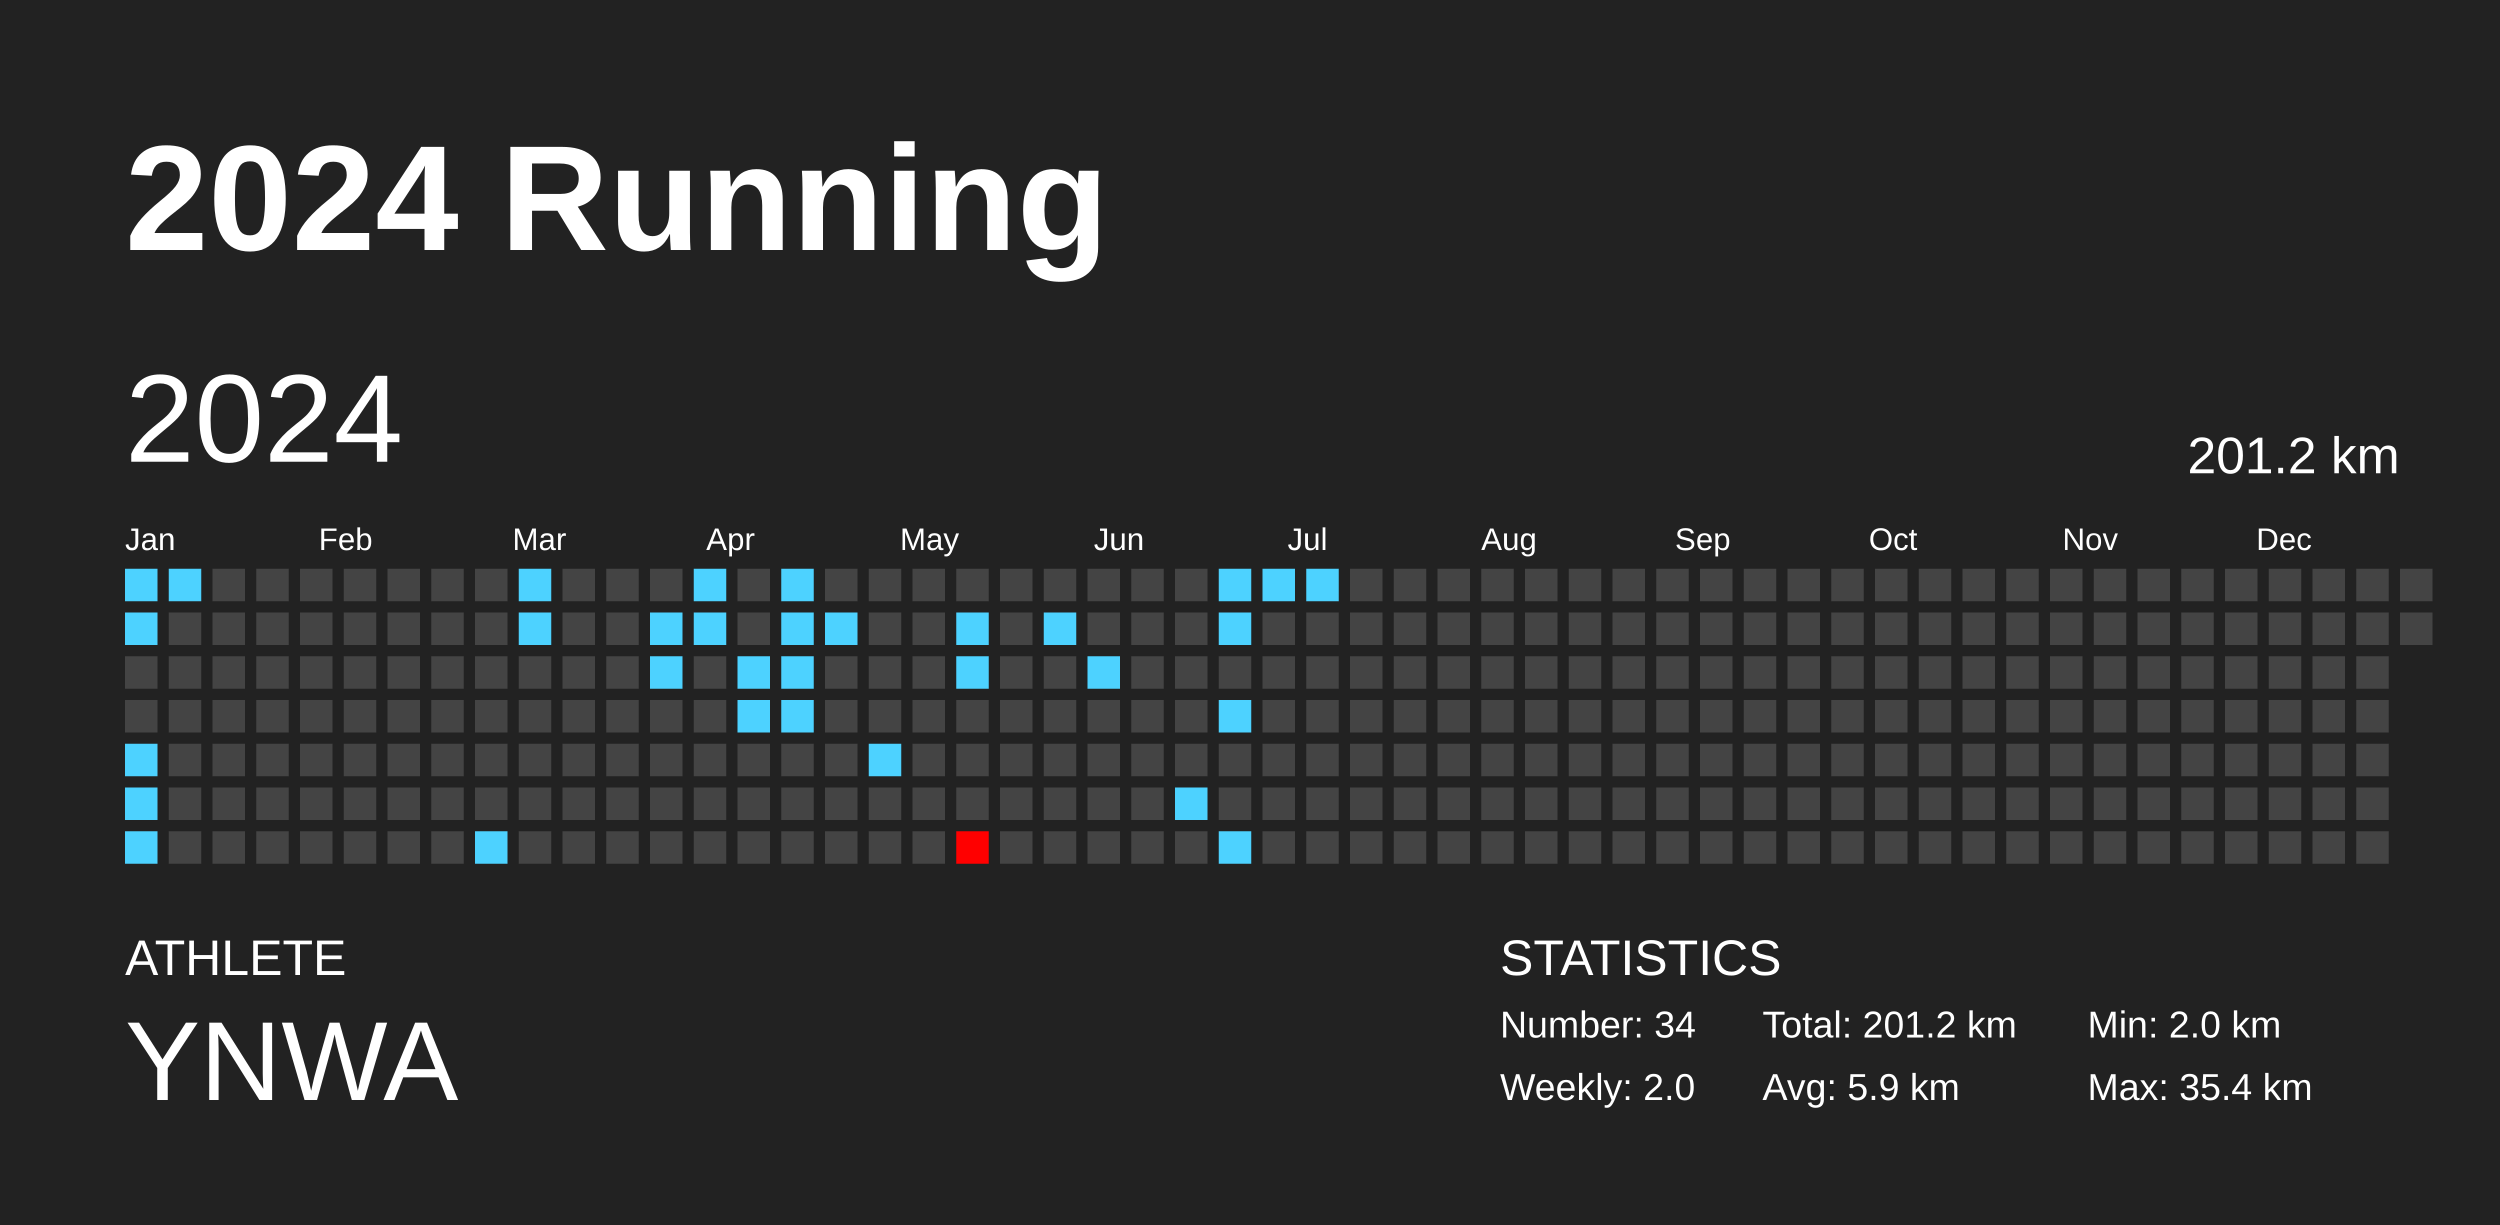
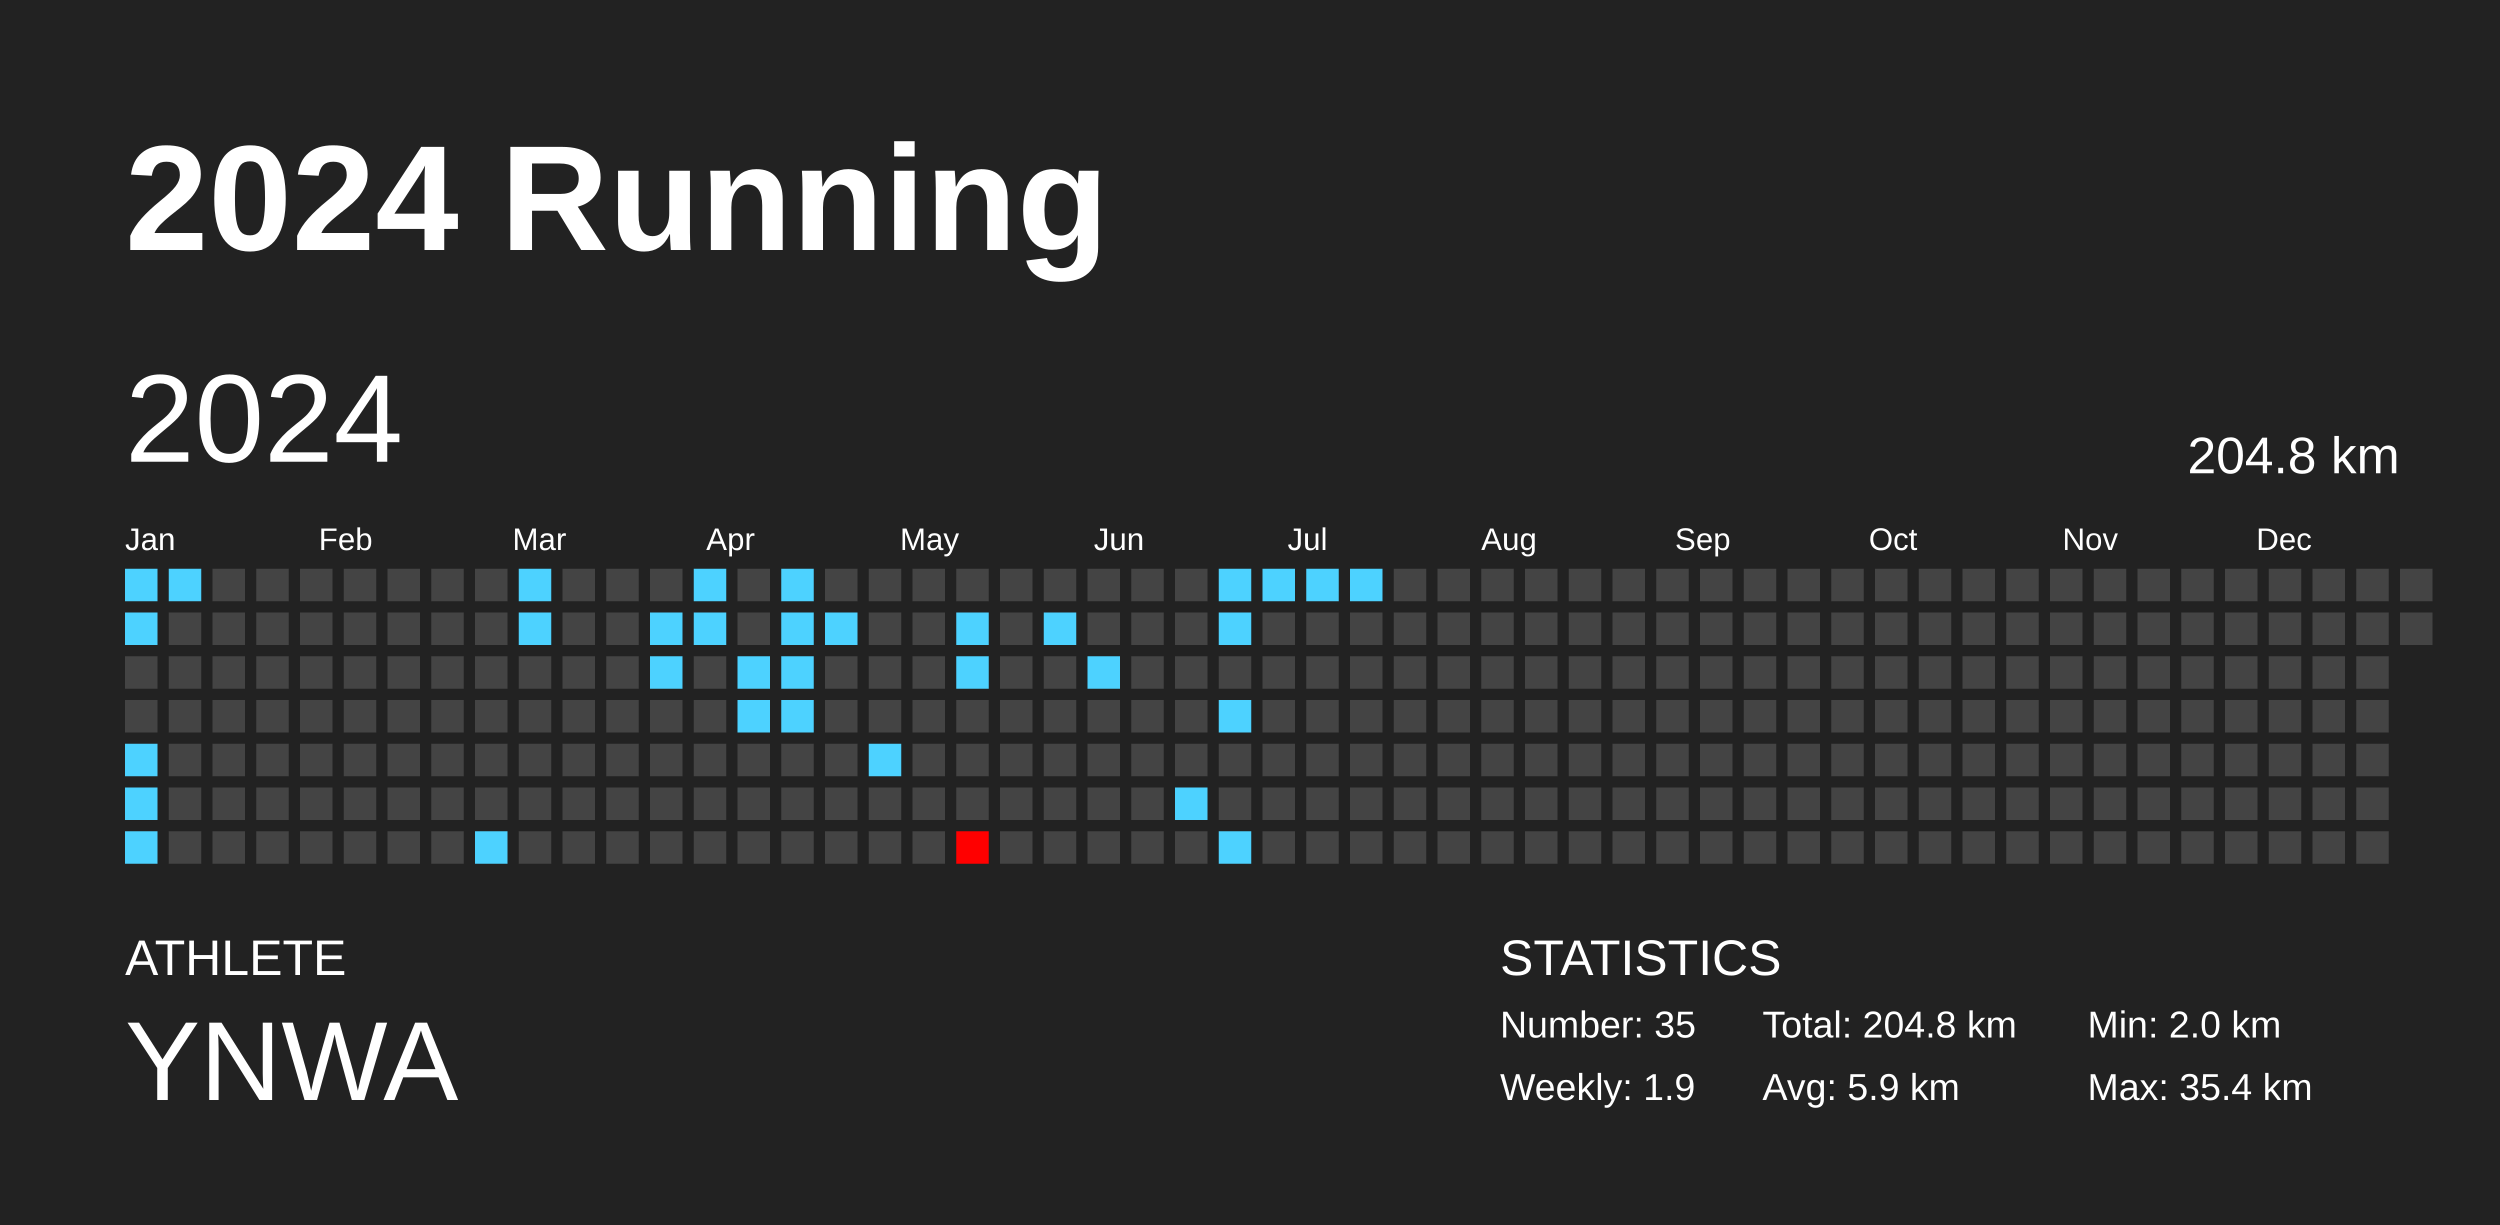
<svg xmlns="http://www.w3.org/2000/svg" baseProfile="full" height="98mm" version="1.1" viewBox="0,0,200,98" width="200mm">
  <defs />
  <rect fill="#222222" height="98" width="200" x="0" y="0" />
  <text fill="#FFFFFF" style="font-size:12px; font-family:Arial; font-weight:bold;" x="10" y="20">2024 Running</text>
  <text fill="#FFFFFF" style="font-size:4px; font-family:Arial" x="10" y="78">ATHLETE</text>
  <text fill="#FFFFFF" style="font-size:9px; font-family:Arial" x="10" y="88">YNWA</text>
  <text fill="#FFFFFF" style="font-size:4px; font-family:Arial" x="120" y="78">STATISTICS</text>
-   <text fill="#FFFFFF" style="font-size:3px; font-family:Arial" x="120" y="83">Number: 34</text>
-   <text fill="#FFFFFF" style="font-size:3px; font-family:Arial" x="120" y="88">Weekly: 2.0</text>
-   <text fill="#FFFFFF" style="font-size:3px; font-family:Arial" x="141" y="83">Total: 201.2 km</text>
+   <text fill="#FFFFFF" style="font-size:3px; font-family:Arial" x="120" y="83">Number: 35</text>
+   <text fill="#FFFFFF" style="font-size:3px; font-family:Arial" x="120" y="88">Weekly: 1.9</text>
+   <text fill="#FFFFFF" style="font-size:3px; font-family:Arial" x="141" y="83">Total: 204.8 km</text>
  <text fill="#FFFFFF" style="font-size:3px; font-family:Arial" x="141" y="88">Avg: 5.9 km</text>
  <text fill="#FFFFFF" style="font-size:3px; font-family:Arial" x="167" y="83">Min: 2.0 km</text>
  <text fill="#FFFFFF" style="font-size:3px; font-family:Arial" x="167" y="88">Max: 35.4 km</text>
  <text dominant-baseline="hanging" fill="#FFFFFF" style="font-size:10.0px; font-family:Arial;" x="10" y="30">2024</text>
-   <text dominant-baseline="hanging" fill="#FFFFFF" style="font-size:4.125px; font-family:Arial;" x="175" y="35">201.2 km</text>
+   <text dominant-baseline="hanging" fill="#FFFFFF" style="font-size:4.125px; font-family:Arial;" x="175" y="35">204.8 km</text>
  <text fill="#FFFFFF" style="font-size:2.5px; font-family:Arial" x="10.0" y="44">Jan</text>
  <text fill="#FFFFFF" style="font-size:2.5px; font-family:Arial" x="25.5" y="44">Feb</text>
  <text fill="#FFFFFF" style="font-size:2.5px; font-family:Arial" x="41.0" y="44">Mar</text>
  <text fill="#FFFFFF" style="font-size:2.5px; font-family:Arial" x="56.5" y="44">Apr</text>
  <text fill="#FFFFFF" style="font-size:2.5px; font-family:Arial" x="72.0" y="44">May</text>
  <text fill="#FFFFFF" style="font-size:2.5px; font-family:Arial" x="87.5" y="44">Jun</text>
  <text fill="#FFFFFF" style="font-size:2.5px; font-family:Arial" x="103.0" y="44">Jul</text>
  <text fill="#FFFFFF" style="font-size:2.5px; font-family:Arial" x="118.5" y="44">Aug</text>
  <text fill="#FFFFFF" style="font-size:2.5px; font-family:Arial" x="134.0" y="44">Sep</text>
  <text fill="#FFFFFF" style="font-size:2.5px; font-family:Arial" x="149.5" y="44">Oct</text>
  <text fill="#FFFFFF" style="font-size:2.5px; font-family:Arial" x="165.0" y="44">Nov</text>
  <text fill="#FFFFFF" style="font-size:2.5px; font-family:Arial" x="180.5" y="44">Dec</text>
  <rect fill="#4dd2ff" height="2.6" width="2.6" x="10.0" y="45.5" />
  <rect fill="#4dd2ff" height="2.6" width="2.6" x="10.0" y="49.0" />
  <rect fill="#444444" height="2.6" width="2.6" x="10.0" y="52.5" />
  <rect fill="#444444" height="2.6" width="2.6" x="10.0" y="56.0" />
  <rect fill="#4dd2ff" height="2.6" width="2.6" x="10.0" y="59.5" />
  <rect fill="#4dd2ff" height="2.6" width="2.6" x="10.0" y="63.0" />
  <rect fill="#4dd2ff" height="2.6" width="2.6" x="10.0" y="66.5" />
  <rect fill="#4dd2ff" height="2.6" width="2.6" x="13.5" y="45.5" />
  <rect fill="#444444" height="2.6" width="2.6" x="13.5" y="49.0" />
  <rect fill="#444444" height="2.6" width="2.6" x="13.5" y="52.5" />
  <rect fill="#444444" height="2.6" width="2.6" x="13.5" y="56.0" />
  <rect fill="#444444" height="2.6" width="2.6" x="13.5" y="59.5" />
  <rect fill="#444444" height="2.6" width="2.6" x="13.5" y="63.0" />
  <rect fill="#444444" height="2.6" width="2.6" x="13.5" y="66.5" />
  <rect fill="#444444" height="2.6" width="2.6" x="17.0" y="45.5" />
  <rect fill="#444444" height="2.6" width="2.6" x="17.0" y="49.0" />
  <rect fill="#444444" height="2.6" width="2.6" x="17.0" y="52.5" />
  <rect fill="#444444" height="2.6" width="2.6" x="17.0" y="56.0" />
  <rect fill="#444444" height="2.6" width="2.6" x="17.0" y="59.5" />
  <rect fill="#444444" height="2.6" width="2.6" x="17.0" y="63.0" />
  <rect fill="#444444" height="2.6" width="2.6" x="17.0" y="66.5" />
  <rect fill="#444444" height="2.6" width="2.6" x="20.5" y="45.5" />
  <rect fill="#444444" height="2.6" width="2.6" x="20.5" y="49.0" />
  <rect fill="#444444" height="2.6" width="2.6" x="20.5" y="52.5" />
  <rect fill="#444444" height="2.6" width="2.6" x="20.5" y="56.0" />
  <rect fill="#444444" height="2.6" width="2.6" x="20.5" y="59.5" />
  <rect fill="#444444" height="2.6" width="2.6" x="20.5" y="63.0" />
  <rect fill="#444444" height="2.6" width="2.6" x="20.5" y="66.5" />
  <rect fill="#444444" height="2.6" width="2.6" x="24.0" y="45.5" />
  <rect fill="#444444" height="2.6" width="2.6" x="24.0" y="49.0" />
  <rect fill="#444444" height="2.6" width="2.6" x="24.0" y="52.5" />
  <rect fill="#444444" height="2.6" width="2.6" x="24.0" y="56.0" />
  <rect fill="#444444" height="2.6" width="2.6" x="24.0" y="59.5" />
  <rect fill="#444444" height="2.6" width="2.6" x="24.0" y="63.0" />
  <rect fill="#444444" height="2.6" width="2.6" x="24.0" y="66.5" />
  <rect fill="#444444" height="2.6" width="2.6" x="27.5" y="45.5" />
  <rect fill="#444444" height="2.6" width="2.6" x="27.5" y="49.0" />
  <rect fill="#444444" height="2.6" width="2.6" x="27.5" y="52.5" />
  <rect fill="#444444" height="2.6" width="2.6" x="27.5" y="56.0" />
  <rect fill="#444444" height="2.6" width="2.6" x="27.5" y="59.5" />
  <rect fill="#444444" height="2.6" width="2.6" x="27.5" y="63.0" />
  <rect fill="#444444" height="2.6" width="2.6" x="27.5" y="66.5" />
  <rect fill="#444444" height="2.6" width="2.6" x="31.0" y="45.5" />
  <rect fill="#444444" height="2.6" width="2.6" x="31.0" y="49.0" />
  <rect fill="#444444" height="2.6" width="2.6" x="31.0" y="52.5" />
  <rect fill="#444444" height="2.6" width="2.6" x="31.0" y="56.0" />
  <rect fill="#444444" height="2.6" width="2.6" x="31.0" y="59.5" />
  <rect fill="#444444" height="2.6" width="2.6" x="31.0" y="63.0" />
  <rect fill="#444444" height="2.6" width="2.6" x="31.0" y="66.5" />
  <rect fill="#444444" height="2.6" width="2.6" x="34.5" y="45.5" />
  <rect fill="#444444" height="2.6" width="2.6" x="34.5" y="49.0" />
  <rect fill="#444444" height="2.6" width="2.6" x="34.5" y="52.5" />
  <rect fill="#444444" height="2.6" width="2.6" x="34.5" y="56.0" />
  <rect fill="#444444" height="2.6" width="2.6" x="34.5" y="59.5" />
  <rect fill="#444444" height="2.6" width="2.6" x="34.5" y="63.0" />
  <rect fill="#444444" height="2.6" width="2.6" x="34.5" y="66.5" />
  <rect fill="#444444" height="2.6" width="2.6" x="38.0" y="45.5" />
  <rect fill="#444444" height="2.6" width="2.6" x="38.0" y="49.0" />
  <rect fill="#444444" height="2.6" width="2.6" x="38.0" y="52.5" />
  <rect fill="#444444" height="2.6" width="2.6" x="38.0" y="56.0" />
  <rect fill="#444444" height="2.6" width="2.6" x="38.0" y="59.5" />
  <rect fill="#444444" height="2.6" width="2.6" x="38.0" y="63.0" />
  <rect fill="#4dd2ff" height="2.6" width="2.6" x="38.0" y="66.5" />
  <rect fill="#4dd2ff" height="2.6" width="2.6" x="41.5" y="45.5" />
  <rect fill="#4dd2ff" height="2.6" width="2.6" x="41.5" y="49.0" />
  <rect fill="#444444" height="2.6" width="2.6" x="41.5" y="52.5" />
  <rect fill="#444444" height="2.6" width="2.6" x="41.5" y="56.0" />
  <rect fill="#444444" height="2.6" width="2.6" x="41.5" y="59.5" />
  <rect fill="#444444" height="2.6" width="2.6" x="41.5" y="63.0" />
  <rect fill="#444444" height="2.6" width="2.6" x="41.5" y="66.5" />
  <rect fill="#444444" height="2.6" width="2.6" x="45.0" y="45.5" />
  <rect fill="#444444" height="2.6" width="2.6" x="45.0" y="49.0" />
  <rect fill="#444444" height="2.6" width="2.6" x="45.0" y="52.5" />
  <rect fill="#444444" height="2.6" width="2.6" x="45.0" y="56.0" />
  <rect fill="#444444" height="2.6" width="2.6" x="45.0" y="59.5" />
  <rect fill="#444444" height="2.6" width="2.6" x="45.0" y="63.0" />
  <rect fill="#444444" height="2.6" width="2.6" x="45.0" y="66.5" />
  <rect fill="#444444" height="2.6" width="2.6" x="48.5" y="45.5" />
  <rect fill="#444444" height="2.6" width="2.6" x="48.5" y="49.0" />
  <rect fill="#444444" height="2.6" width="2.6" x="48.5" y="52.5" />
  <rect fill="#444444" height="2.6" width="2.6" x="48.5" y="56.0" />
  <rect fill="#444444" height="2.6" width="2.6" x="48.5" y="59.5" />
  <rect fill="#444444" height="2.6" width="2.6" x="48.5" y="63.0" />
  <rect fill="#444444" height="2.6" width="2.6" x="48.5" y="66.5" />
  <rect fill="#444444" height="2.6" width="2.6" x="52.0" y="45.5" />
  <rect fill="#4dd2ff" height="2.6" width="2.6" x="52.0" y="49.0" />
  <rect fill="#4dd2ff" height="2.6" width="2.6" x="52.0" y="52.5" />
  <rect fill="#444444" height="2.6" width="2.6" x="52.0" y="56.0" />
  <rect fill="#444444" height="2.6" width="2.6" x="52.0" y="59.5" />
  <rect fill="#444444" height="2.6" width="2.6" x="52.0" y="63.0" />
  <rect fill="#444444" height="2.6" width="2.6" x="52.0" y="66.5" />
  <rect fill="#4dd2ff" height="2.6" width="2.6" x="55.5" y="45.5" />
  <rect fill="#4dd2ff" height="2.6" width="2.6" x="55.5" y="49.0" />
  <rect fill="#444444" height="2.6" width="2.6" x="55.5" y="52.5" />
  <rect fill="#444444" height="2.6" width="2.6" x="55.5" y="56.0" />
  <rect fill="#444444" height="2.6" width="2.6" x="55.5" y="59.5" />
  <rect fill="#444444" height="2.6" width="2.6" x="55.5" y="63.0" />
  <rect fill="#444444" height="2.6" width="2.6" x="55.5" y="66.5" />
  <rect fill="#444444" height="2.6" width="2.6" x="59.0" y="45.5" />
  <rect fill="#444444" height="2.6" width="2.6" x="59.0" y="49.0" />
  <rect fill="#4dd2ff" height="2.6" width="2.6" x="59.0" y="52.5" />
  <rect fill="#4dd2ff" height="2.6" width="2.6" x="59.0" y="56.0" />
  <rect fill="#444444" height="2.6" width="2.6" x="59.0" y="59.5" />
  <rect fill="#444444" height="2.6" width="2.6" x="59.0" y="63.0" />
  <rect fill="#444444" height="2.6" width="2.6" x="59.0" y="66.5" />
  <rect fill="#4dd2ff" height="2.6" width="2.6" x="62.5" y="45.5" />
  <rect fill="#4dd2ff" height="2.6" width="2.6" x="62.5" y="49.0" />
  <rect fill="#4dd2ff" height="2.6" width="2.6" x="62.5" y="52.5" />
  <rect fill="#4dd2ff" height="2.6" width="2.6" x="62.5" y="56.0" />
  <rect fill="#444444" height="2.6" width="2.6" x="62.5" y="59.5" />
  <rect fill="#444444" height="2.6" width="2.6" x="62.5" y="63.0" />
  <rect fill="#444444" height="2.6" width="2.6" x="62.5" y="66.5" />
  <rect fill="#444444" height="2.6" width="2.6" x="66.0" y="45.5" />
  <rect fill="#4dd2ff" height="2.6" width="2.6" x="66.0" y="49.0" />
  <rect fill="#444444" height="2.6" width="2.6" x="66.0" y="52.5" />
  <rect fill="#444444" height="2.6" width="2.6" x="66.0" y="56.0" />
  <rect fill="#444444" height="2.6" width="2.6" x="66.0" y="59.5" />
  <rect fill="#444444" height="2.6" width="2.6" x="66.0" y="63.0" />
  <rect fill="#444444" height="2.6" width="2.6" x="66.0" y="66.5" />
  <rect fill="#444444" height="2.6" width="2.6" x="69.5" y="45.5" />
  <rect fill="#444444" height="2.6" width="2.6" x="69.5" y="49.0" />
  <rect fill="#444444" height="2.6" width="2.6" x="69.5" y="52.5" />
  <rect fill="#444444" height="2.6" width="2.6" x="69.5" y="56.0" />
  <rect fill="#4dd2ff" height="2.6" width="2.6" x="69.5" y="59.5" />
  <rect fill="#444444" height="2.6" width="2.6" x="69.5" y="63.0" />
  <rect fill="#444444" height="2.6" width="2.6" x="69.5" y="66.5" />
  <rect fill="#444444" height="2.6" width="2.6" x="73.0" y="45.5" />
  <rect fill="#444444" height="2.6" width="2.6" x="73.0" y="49.0" />
  <rect fill="#444444" height="2.6" width="2.6" x="73.0" y="52.5" />
  <rect fill="#444444" height="2.6" width="2.6" x="73.0" y="56.0" />
  <rect fill="#444444" height="2.6" width="2.6" x="73.0" y="59.5" />
  <rect fill="#444444" height="2.6" width="2.6" x="73.0" y="63.0" />
  <rect fill="#444444" height="2.6" width="2.6" x="73.0" y="66.5" />
  <rect fill="#444444" height="2.6" width="2.6" x="76.5" y="45.5" />
  <rect fill="#4dd2ff" height="2.6" width="2.6" x="76.5" y="49.0" />
  <rect fill="#4dd2ff" height="2.6" width="2.6" x="76.5" y="52.5" />
  <rect fill="#444444" height="2.6" width="2.6" x="76.5" y="56.0" />
  <rect fill="#444444" height="2.6" width="2.6" x="76.5" y="59.5" />
  <rect fill="#444444" height="2.6" width="2.6" x="76.5" y="63.0" />
  <rect fill="red" height="2.6" width="2.6" x="76.5" y="66.5" />
  <rect fill="#444444" height="2.6" width="2.6" x="80.0" y="45.5" />
  <rect fill="#444444" height="2.6" width="2.6" x="80.0" y="49.0" />
  <rect fill="#444444" height="2.6" width="2.6" x="80.0" y="52.5" />
  <rect fill="#444444" height="2.6" width="2.6" x="80.0" y="56.0" />
  <rect fill="#444444" height="2.6" width="2.6" x="80.0" y="59.5" />
  <rect fill="#444444" height="2.6" width="2.6" x="80.0" y="63.0" />
  <rect fill="#444444" height="2.6" width="2.6" x="80.0" y="66.5" />
  <rect fill="#444444" height="2.6" width="2.6" x="83.5" y="45.5" />
  <rect fill="#4dd2ff" height="2.6" width="2.6" x="83.5" y="49.0" />
  <rect fill="#444444" height="2.6" width="2.6" x="83.5" y="52.5" />
  <rect fill="#444444" height="2.6" width="2.6" x="83.5" y="56.0" />
  <rect fill="#444444" height="2.6" width="2.6" x="83.5" y="59.5" />
  <rect fill="#444444" height="2.6" width="2.6" x="83.5" y="63.0" />
  <rect fill="#444444" height="2.6" width="2.6" x="83.5" y="66.5" />
  <rect fill="#444444" height="2.6" width="2.6" x="87.0" y="45.5" />
  <rect fill="#444444" height="2.6" width="2.6" x="87.0" y="49.0" />
  <rect fill="#4dd2ff" height="2.6" width="2.6" x="87.0" y="52.5" />
  <rect fill="#444444" height="2.6" width="2.6" x="87.0" y="56.0" />
  <rect fill="#444444" height="2.6" width="2.6" x="87.0" y="59.5" />
  <rect fill="#444444" height="2.6" width="2.6" x="87.0" y="63.0" />
  <rect fill="#444444" height="2.6" width="2.6" x="87.0" y="66.5" />
  <rect fill="#444444" height="2.6" width="2.6" x="90.5" y="45.5" />
  <rect fill="#444444" height="2.6" width="2.6" x="90.5" y="49.0" />
  <rect fill="#444444" height="2.6" width="2.6" x="90.5" y="52.5" />
  <rect fill="#444444" height="2.6" width="2.6" x="90.5" y="56.0" />
  <rect fill="#444444" height="2.6" width="2.6" x="90.5" y="59.5" />
  <rect fill="#444444" height="2.6" width="2.6" x="90.5" y="63.0" />
  <rect fill="#444444" height="2.6" width="2.6" x="90.5" y="66.5" />
  <rect fill="#444444" height="2.6" width="2.6" x="94.0" y="45.5" />
  <rect fill="#444444" height="2.6" width="2.6" x="94.0" y="49.0" />
  <rect fill="#444444" height="2.6" width="2.6" x="94.0" y="52.5" />
  <rect fill="#444444" height="2.6" width="2.6" x="94.0" y="56.0" />
  <rect fill="#444444" height="2.6" width="2.6" x="94.0" y="59.5" />
  <rect fill="#4dd2ff" height="2.6" width="2.6" x="94.0" y="63.0" />
  <rect fill="#444444" height="2.6" width="2.6" x="94.0" y="66.5" />
  <rect fill="#4dd2ff" height="2.6" width="2.6" x="97.5" y="45.5" />
  <rect fill="#4dd2ff" height="2.6" width="2.6" x="97.5" y="49.0" />
  <rect fill="#444444" height="2.6" width="2.6" x="97.5" y="52.5" />
  <rect fill="#4dd2ff" height="2.6" width="2.6" x="97.5" y="56.0" />
  <rect fill="#444444" height="2.6" width="2.6" x="97.5" y="59.5" />
  <rect fill="#444444" height="2.6" width="2.6" x="97.5" y="63.0" />
  <rect fill="#4dd2ff" height="2.6" width="2.6" x="97.5" y="66.5" />
  <rect fill="#4dd2ff" height="2.6" width="2.6" x="101.0" y="45.5" />
  <rect fill="#444444" height="2.6" width="2.6" x="101.0" y="49.0" />
  <rect fill="#444444" height="2.6" width="2.6" x="101.0" y="52.5" />
  <rect fill="#444444" height="2.6" width="2.6" x="101.0" y="56.0" />
  <rect fill="#444444" height="2.6" width="2.6" x="101.0" y="59.5" />
  <rect fill="#444444" height="2.6" width="2.6" x="101.0" y="63.0" />
  <rect fill="#444444" height="2.6" width="2.6" x="101.0" y="66.5" />
  <rect fill="#4dd2ff" height="2.6" width="2.6" x="104.5" y="45.5" />
  <rect fill="#444444" height="2.6" width="2.6" x="104.5" y="49.0" />
  <rect fill="#444444" height="2.6" width="2.6" x="104.5" y="52.5" />
  <rect fill="#444444" height="2.6" width="2.6" x="104.5" y="56.0" />
  <rect fill="#444444" height="2.6" width="2.6" x="104.5" y="59.5" />
  <rect fill="#444444" height="2.6" width="2.6" x="104.5" y="63.0" />
  <rect fill="#444444" height="2.6" width="2.6" x="104.5" y="66.5" />
-   <rect fill="#444444" height="2.6" width="2.6" x="108.0" y="45.5" />
+   <rect fill="#4dd2ff" height="2.6" width="2.6" x="108.0" y="45.5" />
  <rect fill="#444444" height="2.6" width="2.6" x="108.0" y="49.0" />
  <rect fill="#444444" height="2.6" width="2.6" x="108.0" y="52.5" />
  <rect fill="#444444" height="2.6" width="2.6" x="108.0" y="56.0" />
  <rect fill="#444444" height="2.6" width="2.6" x="108.0" y="59.5" />
  <rect fill="#444444" height="2.6" width="2.6" x="108.0" y="63.0" />
  <rect fill="#444444" height="2.6" width="2.6" x="108.0" y="66.5" />
  <rect fill="#444444" height="2.6" width="2.6" x="111.5" y="45.5" />
  <rect fill="#444444" height="2.6" width="2.6" x="111.5" y="49.0" />
  <rect fill="#444444" height="2.6" width="2.6" x="111.5" y="52.5" />
  <rect fill="#444444" height="2.6" width="2.6" x="111.5" y="56.0" />
  <rect fill="#444444" height="2.6" width="2.6" x="111.5" y="59.5" />
  <rect fill="#444444" height="2.6" width="2.6" x="111.5" y="63.0" />
  <rect fill="#444444" height="2.6" width="2.6" x="111.5" y="66.5" />
  <rect fill="#444444" height="2.6" width="2.6" x="115.0" y="45.5" />
  <rect fill="#444444" height="2.6" width="2.6" x="115.0" y="49.0" />
  <rect fill="#444444" height="2.6" width="2.6" x="115.0" y="52.5" />
  <rect fill="#444444" height="2.6" width="2.6" x="115.0" y="56.0" />
  <rect fill="#444444" height="2.6" width="2.6" x="115.0" y="59.5" />
  <rect fill="#444444" height="2.6" width="2.6" x="115.0" y="63.0" />
  <rect fill="#444444" height="2.6" width="2.6" x="115.0" y="66.5" />
  <rect fill="#444444" height="2.6" width="2.6" x="118.5" y="45.5" />
  <rect fill="#444444" height="2.6" width="2.6" x="118.5" y="49.0" />
  <rect fill="#444444" height="2.6" width="2.6" x="118.5" y="52.5" />
  <rect fill="#444444" height="2.6" width="2.6" x="118.5" y="56.0" />
  <rect fill="#444444" height="2.6" width="2.6" x="118.5" y="59.5" />
  <rect fill="#444444" height="2.6" width="2.6" x="118.5" y="63.0" />
  <rect fill="#444444" height="2.6" width="2.6" x="118.5" y="66.5" />
  <rect fill="#444444" height="2.6" width="2.6" x="122.0" y="45.5" />
  <rect fill="#444444" height="2.6" width="2.6" x="122.0" y="49.0" />
  <rect fill="#444444" height="2.6" width="2.6" x="122.0" y="52.5" />
  <rect fill="#444444" height="2.6" width="2.6" x="122.0" y="56.0" />
  <rect fill="#444444" height="2.6" width="2.6" x="122.0" y="59.5" />
  <rect fill="#444444" height="2.6" width="2.6" x="122.0" y="63.0" />
  <rect fill="#444444" height="2.6" width="2.6" x="122.0" y="66.5" />
  <rect fill="#444444" height="2.6" width="2.6" x="125.5" y="45.5" />
  <rect fill="#444444" height="2.6" width="2.6" x="125.5" y="49.0" />
  <rect fill="#444444" height="2.6" width="2.6" x="125.5" y="52.5" />
  <rect fill="#444444" height="2.6" width="2.6" x="125.5" y="56.0" />
  <rect fill="#444444" height="2.6" width="2.6" x="125.5" y="59.5" />
  <rect fill="#444444" height="2.6" width="2.6" x="125.5" y="63.0" />
  <rect fill="#444444" height="2.6" width="2.6" x="125.5" y="66.5" />
  <rect fill="#444444" height="2.6" width="2.6" x="129.0" y="45.5" />
  <rect fill="#444444" height="2.6" width="2.6" x="129.0" y="49.0" />
  <rect fill="#444444" height="2.6" width="2.6" x="129.0" y="52.5" />
  <rect fill="#444444" height="2.6" width="2.6" x="129.0" y="56.0" />
  <rect fill="#444444" height="2.6" width="2.6" x="129.0" y="59.5" />
  <rect fill="#444444" height="2.6" width="2.6" x="129.0" y="63.0" />
  <rect fill="#444444" height="2.6" width="2.6" x="129.0" y="66.5" />
  <rect fill="#444444" height="2.6" width="2.6" x="132.5" y="45.5" />
  <rect fill="#444444" height="2.6" width="2.6" x="132.5" y="49.0" />
  <rect fill="#444444" height="2.6" width="2.6" x="132.5" y="52.5" />
  <rect fill="#444444" height="2.6" width="2.6" x="132.5" y="56.0" />
  <rect fill="#444444" height="2.6" width="2.6" x="132.5" y="59.5" />
  <rect fill="#444444" height="2.6" width="2.6" x="132.5" y="63.0" />
  <rect fill="#444444" height="2.6" width="2.6" x="132.5" y="66.5" />
  <rect fill="#444444" height="2.6" width="2.6" x="136.0" y="45.5" />
  <rect fill="#444444" height="2.6" width="2.6" x="136.0" y="49.0" />
  <rect fill="#444444" height="2.6" width="2.6" x="136.0" y="52.5" />
  <rect fill="#444444" height="2.6" width="2.6" x="136.0" y="56.0" />
  <rect fill="#444444" height="2.6" width="2.6" x="136.0" y="59.5" />
  <rect fill="#444444" height="2.6" width="2.6" x="136.0" y="63.0" />
  <rect fill="#444444" height="2.6" width="2.6" x="136.0" y="66.5" />
  <rect fill="#444444" height="2.6" width="2.6" x="139.5" y="45.5" />
  <rect fill="#444444" height="2.6" width="2.6" x="139.5" y="49.0" />
  <rect fill="#444444" height="2.6" width="2.6" x="139.5" y="52.5" />
  <rect fill="#444444" height="2.6" width="2.6" x="139.5" y="56.0" />
  <rect fill="#444444" height="2.6" width="2.6" x="139.5" y="59.5" />
  <rect fill="#444444" height="2.6" width="2.6" x="139.5" y="63.0" />
  <rect fill="#444444" height="2.6" width="2.6" x="139.5" y="66.5" />
  <rect fill="#444444" height="2.6" width="2.6" x="143.0" y="45.5" />
  <rect fill="#444444" height="2.6" width="2.6" x="143.0" y="49.0" />
  <rect fill="#444444" height="2.6" width="2.6" x="143.0" y="52.5" />
  <rect fill="#444444" height="2.6" width="2.6" x="143.0" y="56.0" />
  <rect fill="#444444" height="2.6" width="2.6" x="143.0" y="59.5" />
  <rect fill="#444444" height="2.6" width="2.6" x="143.0" y="63.0" />
  <rect fill="#444444" height="2.6" width="2.6" x="143.0" y="66.5" />
  <rect fill="#444444" height="2.6" width="2.6" x="146.5" y="45.5" />
  <rect fill="#444444" height="2.6" width="2.6" x="146.5" y="49.0" />
  <rect fill="#444444" height="2.6" width="2.6" x="146.5" y="52.5" />
  <rect fill="#444444" height="2.6" width="2.6" x="146.5" y="56.0" />
  <rect fill="#444444" height="2.6" width="2.6" x="146.5" y="59.5" />
  <rect fill="#444444" height="2.6" width="2.6" x="146.5" y="63.0" />
  <rect fill="#444444" height="2.6" width="2.6" x="146.5" y="66.5" />
  <rect fill="#444444" height="2.6" width="2.6" x="150.0" y="45.5" />
  <rect fill="#444444" height="2.6" width="2.6" x="150.0" y="49.0" />
  <rect fill="#444444" height="2.6" width="2.6" x="150.0" y="52.5" />
  <rect fill="#444444" height="2.6" width="2.6" x="150.0" y="56.0" />
  <rect fill="#444444" height="2.6" width="2.6" x="150.0" y="59.5" />
  <rect fill="#444444" height="2.6" width="2.6" x="150.0" y="63.0" />
  <rect fill="#444444" height="2.6" width="2.6" x="150.0" y="66.5" />
  <rect fill="#444444" height="2.6" width="2.6" x="153.5" y="45.5" />
  <rect fill="#444444" height="2.6" width="2.6" x="153.5" y="49.0" />
  <rect fill="#444444" height="2.6" width="2.6" x="153.5" y="52.5" />
  <rect fill="#444444" height="2.6" width="2.6" x="153.5" y="56.0" />
  <rect fill="#444444" height="2.6" width="2.6" x="153.5" y="59.5" />
  <rect fill="#444444" height="2.6" width="2.6" x="153.5" y="63.0" />
  <rect fill="#444444" height="2.6" width="2.6" x="153.5" y="66.5" />
  <rect fill="#444444" height="2.6" width="2.6" x="157.0" y="45.5" />
  <rect fill="#444444" height="2.6" width="2.6" x="157.0" y="49.0" />
  <rect fill="#444444" height="2.6" width="2.6" x="157.0" y="52.5" />
  <rect fill="#444444" height="2.6" width="2.6" x="157.0" y="56.0" />
  <rect fill="#444444" height="2.6" width="2.6" x="157.0" y="59.5" />
  <rect fill="#444444" height="2.6" width="2.6" x="157.0" y="63.0" />
  <rect fill="#444444" height="2.6" width="2.6" x="157.0" y="66.5" />
  <rect fill="#444444" height="2.6" width="2.6" x="160.5" y="45.5" />
  <rect fill="#444444" height="2.6" width="2.6" x="160.5" y="49.0" />
  <rect fill="#444444" height="2.6" width="2.6" x="160.5" y="52.5" />
  <rect fill="#444444" height="2.6" width="2.6" x="160.5" y="56.0" />
  <rect fill="#444444" height="2.6" width="2.6" x="160.5" y="59.5" />
  <rect fill="#444444" height="2.6" width="2.6" x="160.5" y="63.0" />
  <rect fill="#444444" height="2.6" width="2.6" x="160.5" y="66.5" />
  <rect fill="#444444" height="2.6" width="2.6" x="164.0" y="45.5" />
  <rect fill="#444444" height="2.6" width="2.6" x="164.0" y="49.0" />
  <rect fill="#444444" height="2.6" width="2.6" x="164.0" y="52.5" />
  <rect fill="#444444" height="2.6" width="2.6" x="164.0" y="56.0" />
  <rect fill="#444444" height="2.6" width="2.6" x="164.0" y="59.5" />
  <rect fill="#444444" height="2.6" width="2.6" x="164.0" y="63.0" />
  <rect fill="#444444" height="2.6" width="2.6" x="164.0" y="66.5" />
  <rect fill="#444444" height="2.6" width="2.6" x="167.5" y="45.5" />
  <rect fill="#444444" height="2.6" width="2.6" x="167.5" y="49.0" />
  <rect fill="#444444" height="2.6" width="2.6" x="167.5" y="52.5" />
  <rect fill="#444444" height="2.6" width="2.6" x="167.5" y="56.0" />
  <rect fill="#444444" height="2.6" width="2.6" x="167.5" y="59.5" />
  <rect fill="#444444" height="2.6" width="2.6" x="167.5" y="63.0" />
  <rect fill="#444444" height="2.6" width="2.6" x="167.5" y="66.5" />
  <rect fill="#444444" height="2.6" width="2.6" x="171.0" y="45.5" />
  <rect fill="#444444" height="2.6" width="2.6" x="171.0" y="49.0" />
  <rect fill="#444444" height="2.6" width="2.6" x="171.0" y="52.5" />
  <rect fill="#444444" height="2.6" width="2.6" x="171.0" y="56.0" />
  <rect fill="#444444" height="2.6" width="2.6" x="171.0" y="59.5" />
  <rect fill="#444444" height="2.6" width="2.6" x="171.0" y="63.0" />
  <rect fill="#444444" height="2.6" width="2.6" x="171.0" y="66.5" />
  <rect fill="#444444" height="2.6" width="2.6" x="174.5" y="45.5" />
  <rect fill="#444444" height="2.6" width="2.6" x="174.5" y="49.0" />
  <rect fill="#444444" height="2.6" width="2.6" x="174.5" y="52.5" />
  <rect fill="#444444" height="2.6" width="2.6" x="174.5" y="56.0" />
  <rect fill="#444444" height="2.6" width="2.6" x="174.5" y="59.5" />
  <rect fill="#444444" height="2.6" width="2.6" x="174.5" y="63.0" />
  <rect fill="#444444" height="2.6" width="2.6" x="174.5" y="66.5" />
  <rect fill="#444444" height="2.6" width="2.6" x="178.0" y="45.5" />
  <rect fill="#444444" height="2.6" width="2.6" x="178.0" y="49.0" />
  <rect fill="#444444" height="2.6" width="2.6" x="178.0" y="52.5" />
  <rect fill="#444444" height="2.6" width="2.6" x="178.0" y="56.0" />
  <rect fill="#444444" height="2.6" width="2.6" x="178.0" y="59.5" />
  <rect fill="#444444" height="2.6" width="2.6" x="178.0" y="63.0" />
  <rect fill="#444444" height="2.6" width="2.6" x="178.0" y="66.5" />
  <rect fill="#444444" height="2.6" width="2.6" x="181.5" y="45.5" />
  <rect fill="#444444" height="2.6" width="2.6" x="181.5" y="49.0" />
  <rect fill="#444444" height="2.6" width="2.6" x="181.5" y="52.5" />
  <rect fill="#444444" height="2.6" width="2.6" x="181.5" y="56.0" />
  <rect fill="#444444" height="2.6" width="2.6" x="181.5" y="59.5" />
  <rect fill="#444444" height="2.6" width="2.6" x="181.5" y="63.0" />
  <rect fill="#444444" height="2.6" width="2.6" x="181.5" y="66.5" />
  <rect fill="#444444" height="2.6" width="2.6" x="185.0" y="45.5" />
  <rect fill="#444444" height="2.6" width="2.6" x="185.0" y="49.0" />
  <rect fill="#444444" height="2.6" width="2.6" x="185.0" y="52.5" />
  <rect fill="#444444" height="2.6" width="2.6" x="185.0" y="56.0" />
  <rect fill="#444444" height="2.6" width="2.6" x="185.0" y="59.5" />
  <rect fill="#444444" height="2.6" width="2.6" x="185.0" y="63.0" />
  <rect fill="#444444" height="2.6" width="2.6" x="185.0" y="66.5" />
  <rect fill="#444444" height="2.6" width="2.6" x="188.5" y="45.5" />
  <rect fill="#444444" height="2.6" width="2.6" x="188.5" y="49.0" />
  <rect fill="#444444" height="2.6" width="2.6" x="188.5" y="52.5" />
  <rect fill="#444444" height="2.6" width="2.6" x="188.5" y="56.0" />
  <rect fill="#444444" height="2.6" width="2.6" x="188.5" y="59.5" />
  <rect fill="#444444" height="2.6" width="2.6" x="188.5" y="63.0" />
  <rect fill="#444444" height="2.6" width="2.6" x="188.5" y="66.5" />
  <rect fill="#444444" height="2.6" width="2.6" x="192.0" y="45.5" />
  <rect fill="#444444" height="2.6" width="2.6" x="192.0" y="49.0" />
</svg>
